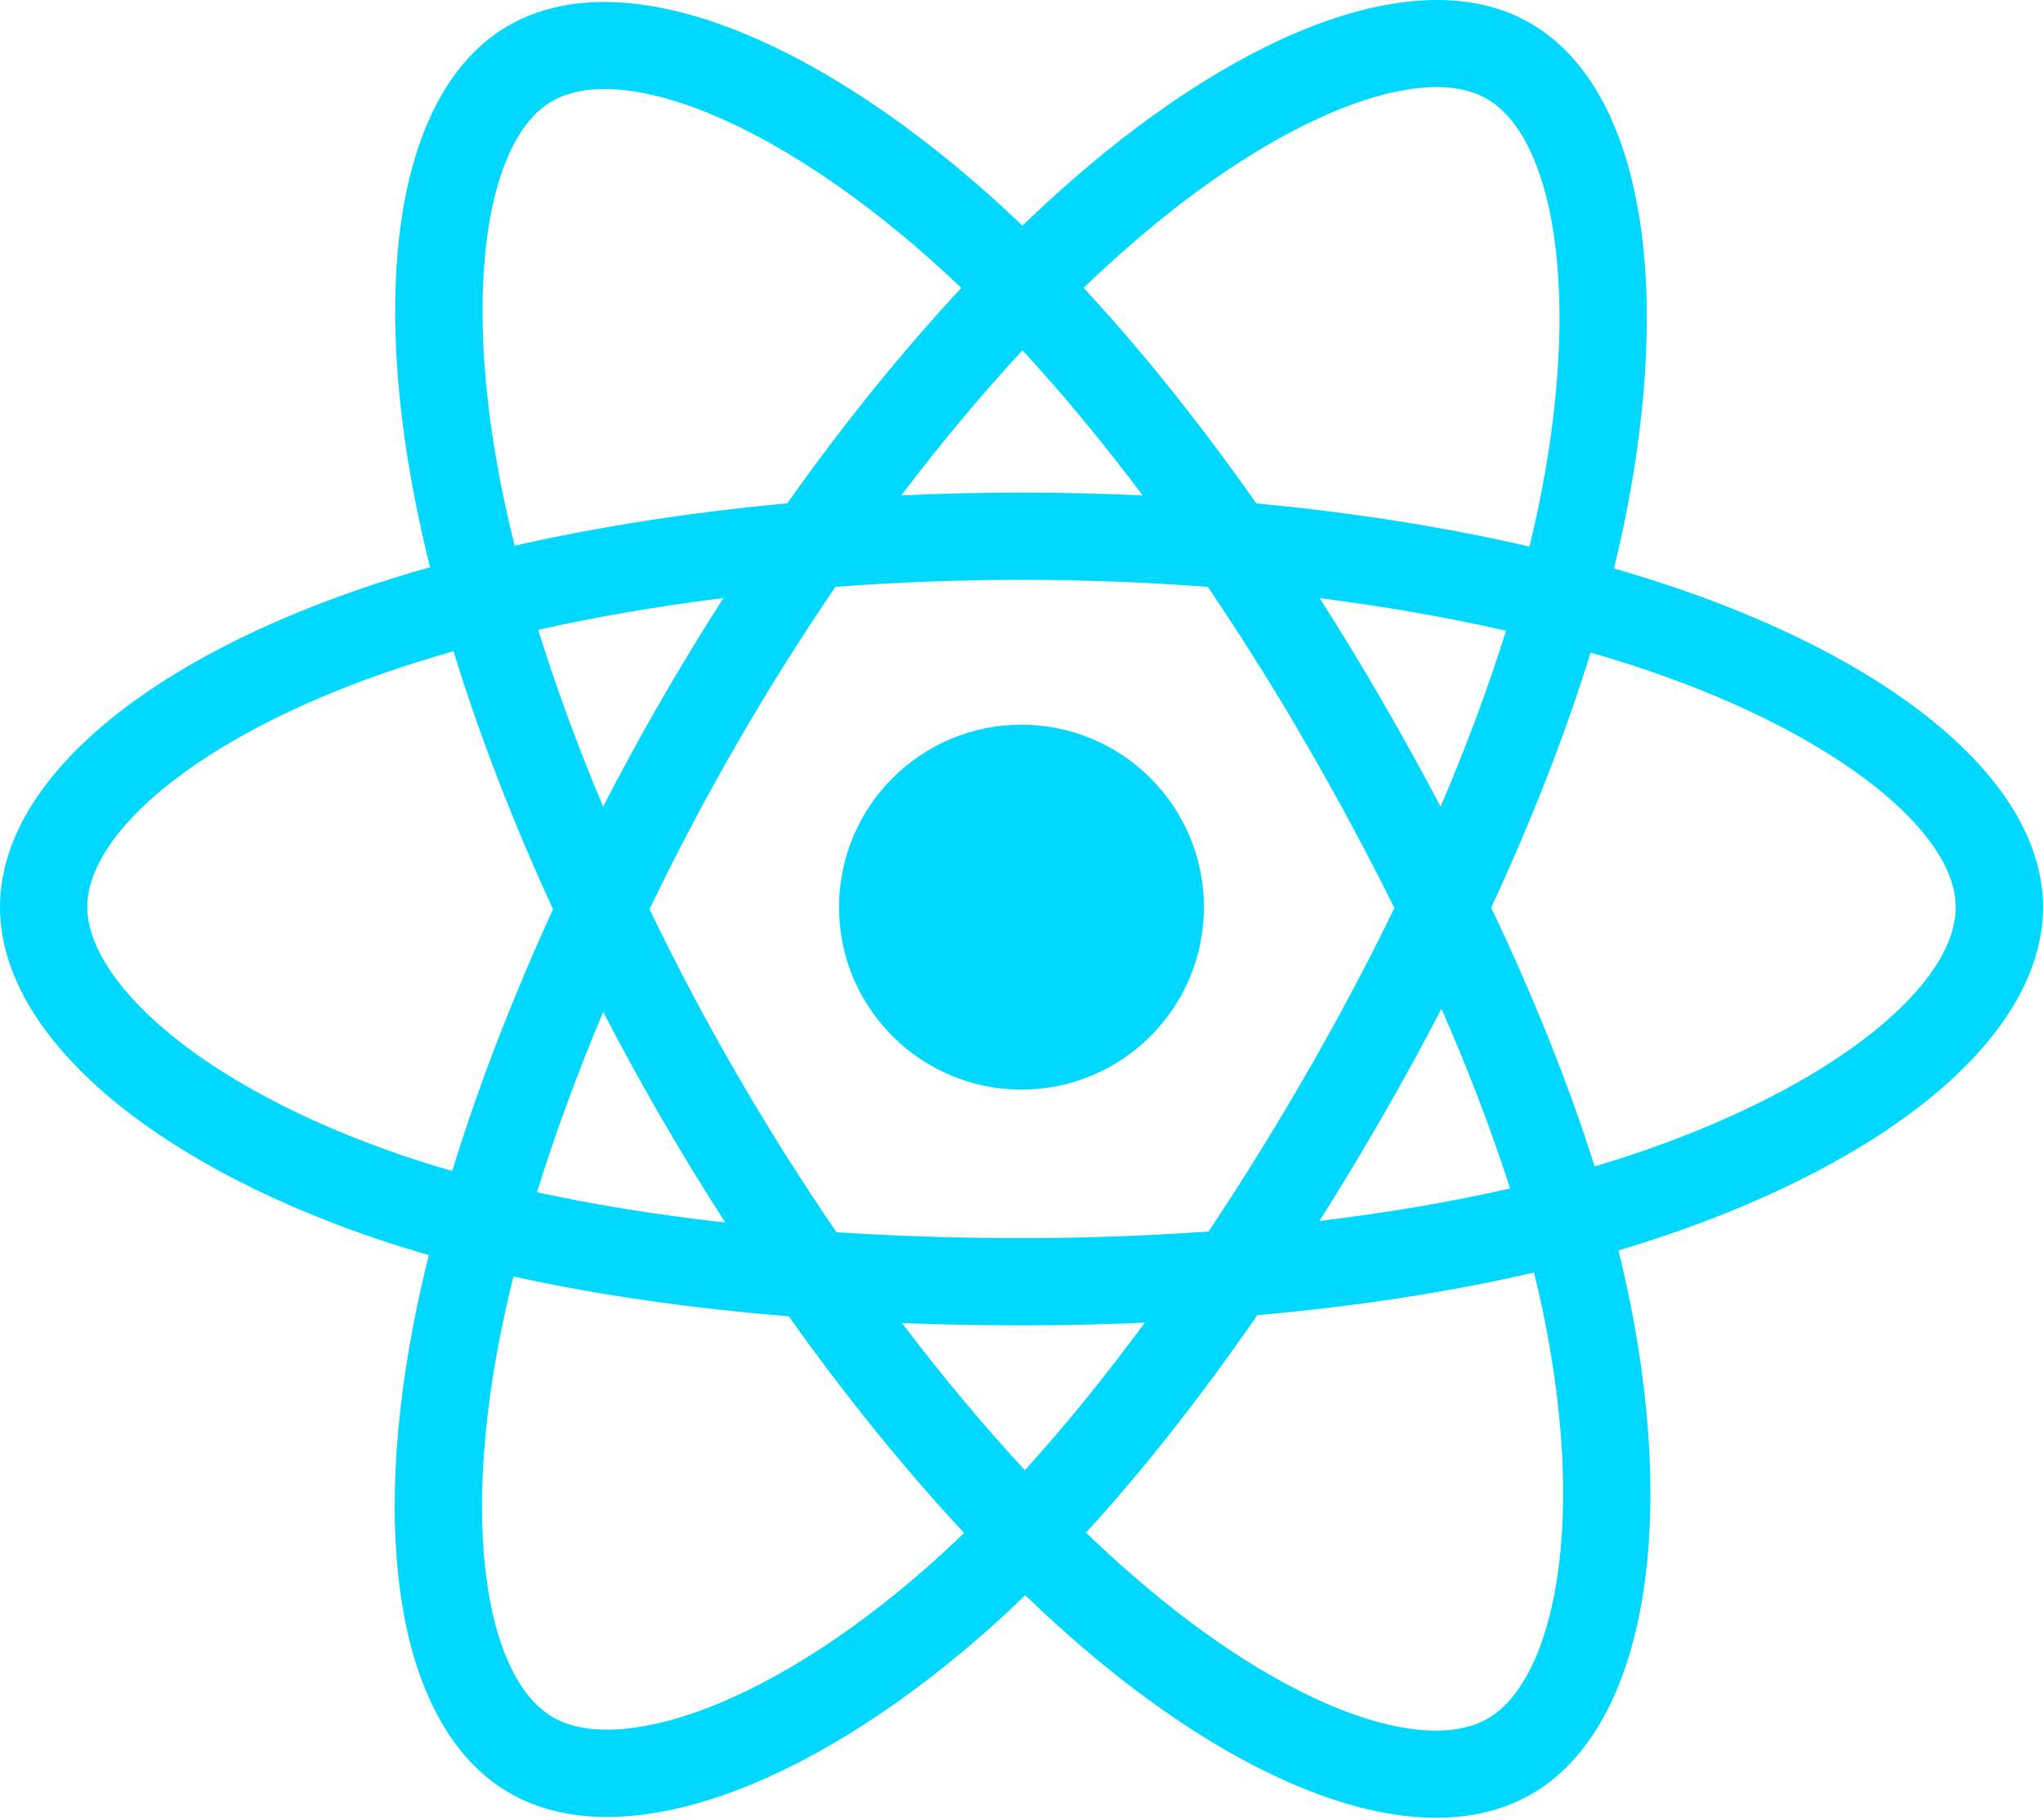
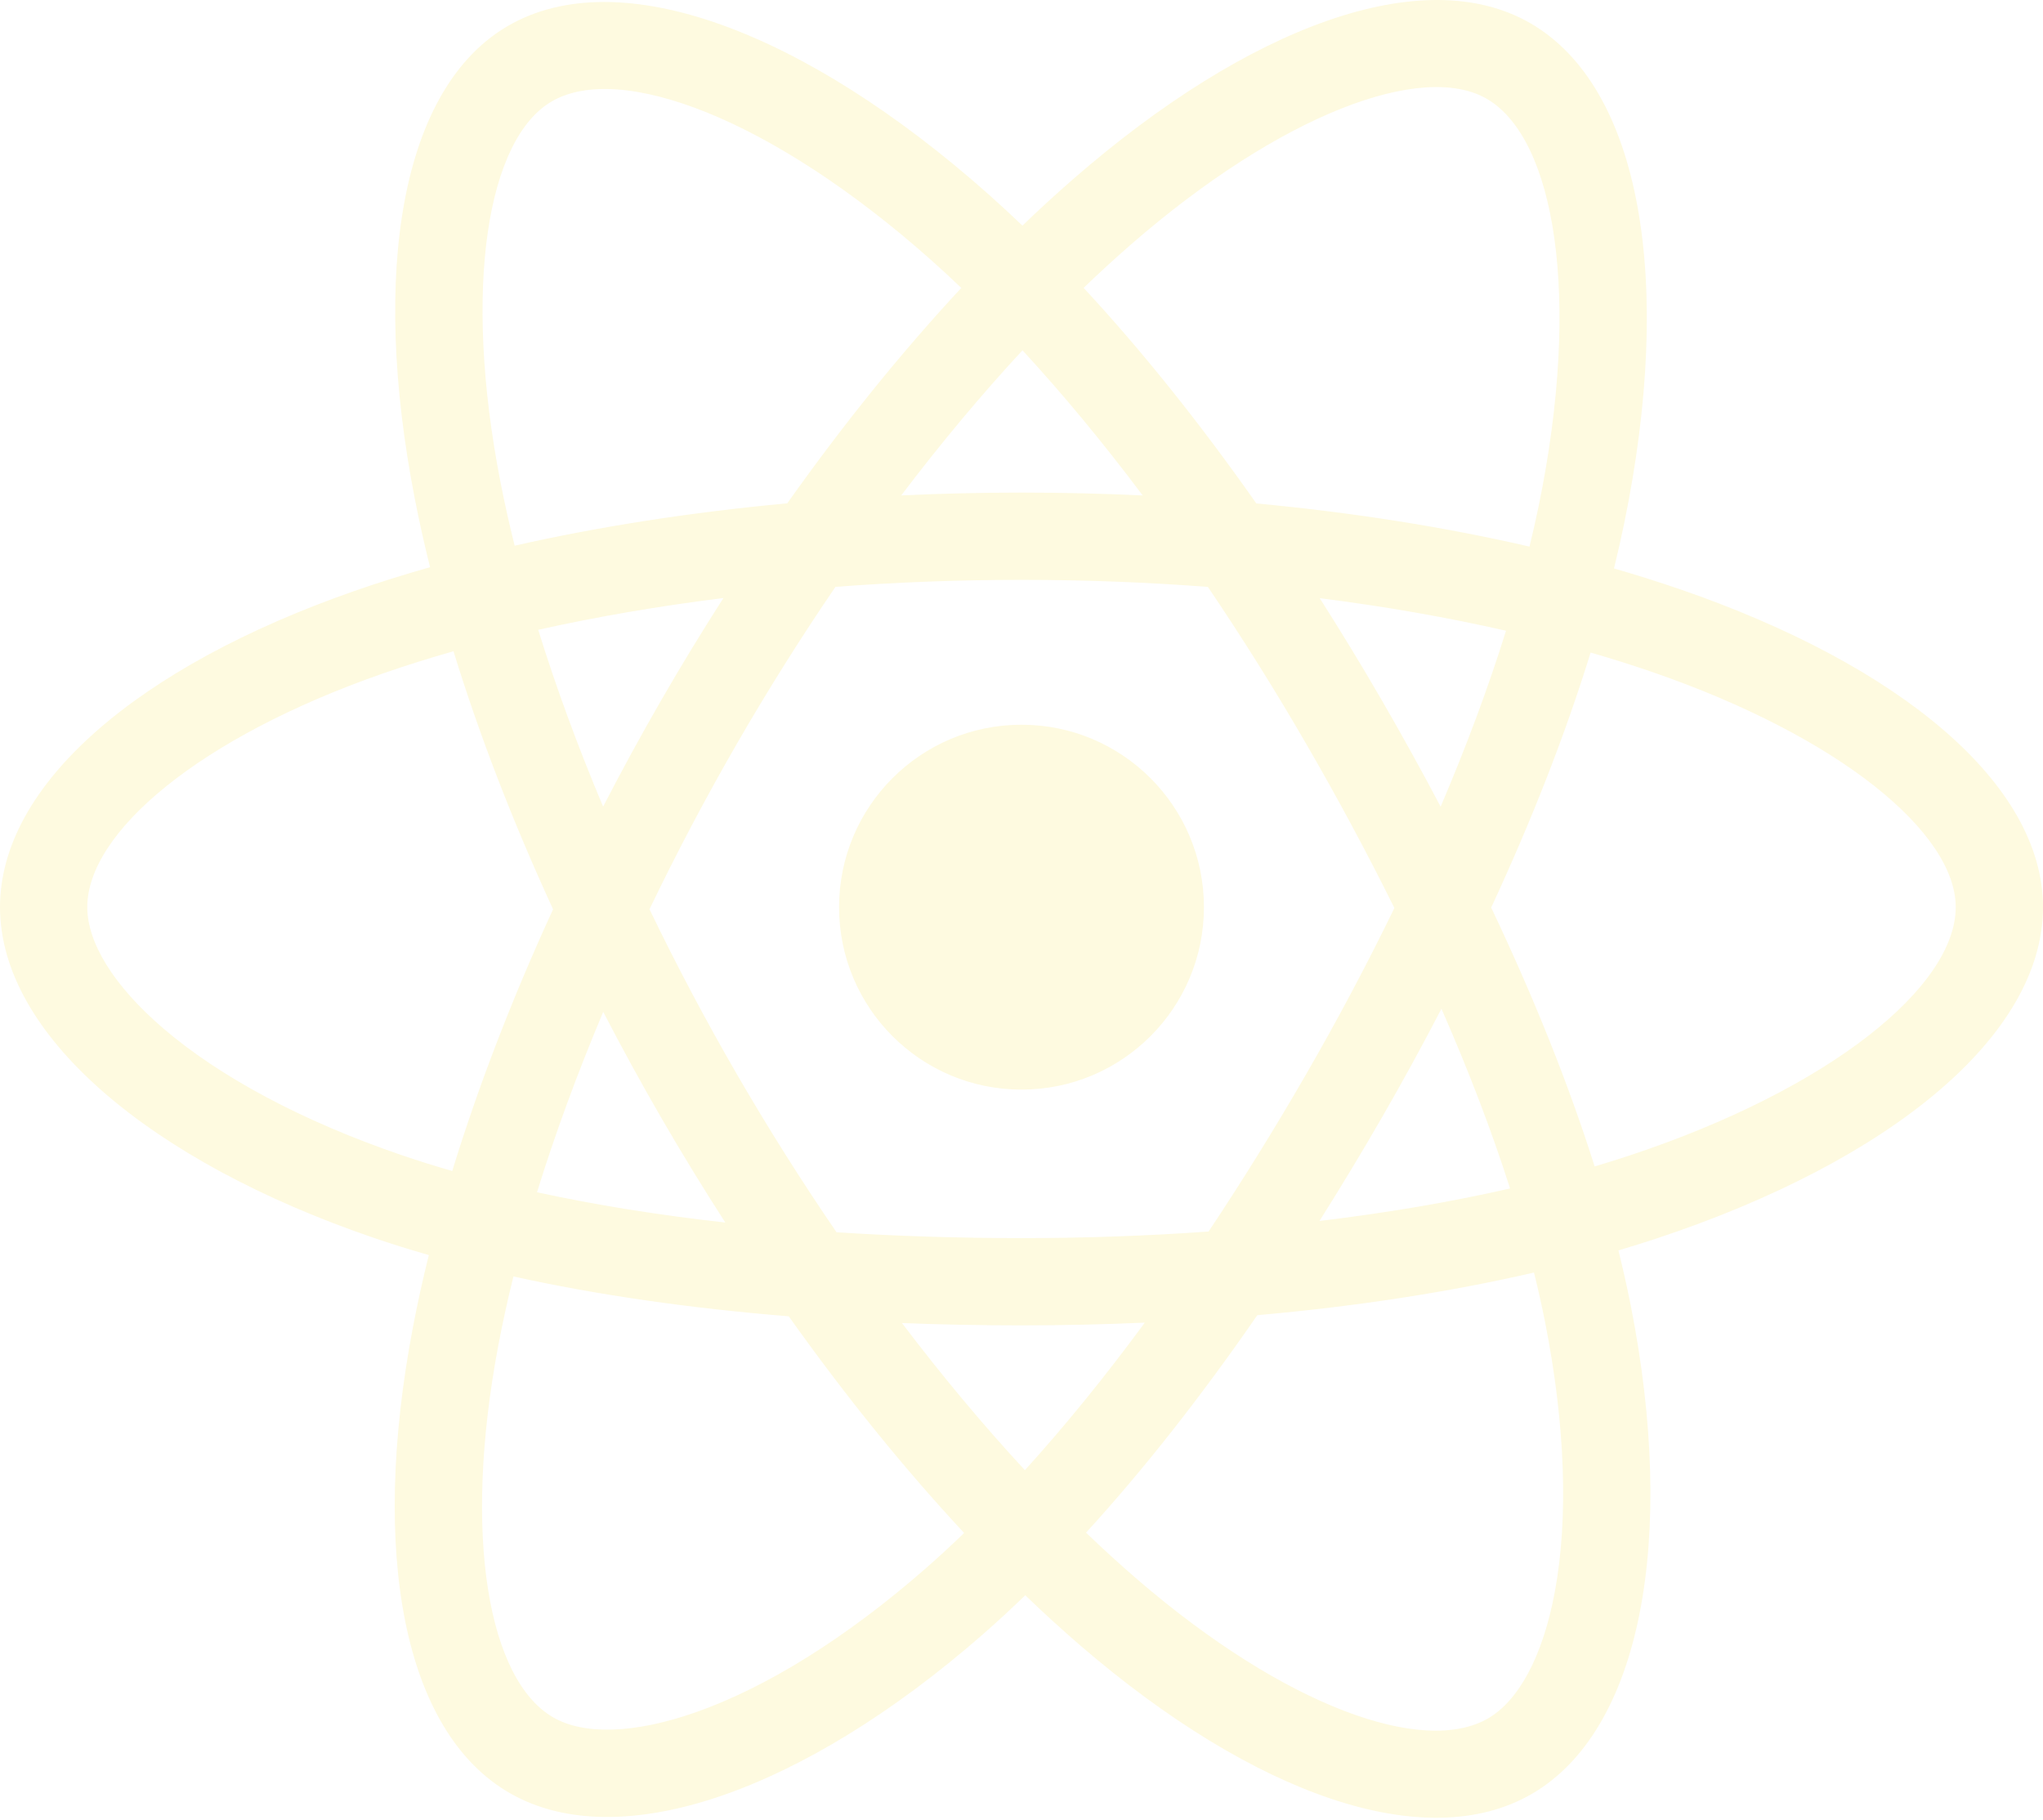
<svg xmlns="http://www.w3.org/2000/svg" aria-hidden="true" role="img" class="iconify iconify--logos" width="35.93" height="32" preserveAspectRatio="xMidYMid meet" viewBox="0 0 256 228">
-   <path fill="#00D8FF" d="M210.483 73.824a171.49 171.49 0 0 0-8.24-2.597c.465-1.9.893-3.777 1.273-5.621c6.238-30.281 2.16-54.676-11.769-62.708c-13.355-7.7-35.196.329-57.254 19.526a171.23 171.23 0 0 0-6.375 5.848a155.866 155.866 0 0 0-4.241-3.917C100.759 3.829 77.587-4.822 63.673 3.233C50.33 10.957 46.379 33.89 51.995 62.588a170.974 170.974 0 0 0 1.892 8.48c-3.28.932-6.445 1.924-9.474 2.98C17.309 83.498 0 98.307 0 113.668c0 15.865 18.582 31.778 46.812 41.427a145.52 145.52 0 0 0 6.921 2.165a167.467 167.467 0 0 0-2.01 9.138c-5.354 28.2-1.173 50.591 12.134 58.266c13.744 7.926 36.812-.22 59.273-19.855a145.567 145.567 0 0 0 5.342-4.923a168.064 168.064 0 0 0 6.92 6.314c21.758 18.722 43.246 26.282 56.54 18.586c13.731-7.949 18.194-32.003 12.4-61.268a145.016 145.016 0 0 0-1.535-6.842c1.62-.48 3.21-.974 4.76-1.488c29.348-9.723 48.443-25.443 48.443-41.52c0-15.417-17.868-30.326-45.517-39.844Zm-6.365 70.984c-1.4.463-2.836.91-4.3 1.345c-3.24-10.257-7.612-21.163-12.963-32.432c5.106-11 9.31-21.767 12.459-31.957c2.619.758 5.16 1.557 7.61 2.4c23.69 8.156 38.14 20.213 38.14 29.504c0 9.896-15.606 22.743-40.946 31.14Zm-10.514 20.834c2.562 12.94 2.927 24.64 1.23 33.787c-1.524 8.219-4.59 13.698-8.382 15.893c-8.067 4.67-25.32-1.4-43.927-17.412a156.726 156.726 0 0 1-6.437-5.87c7.214-7.889 14.423-17.06 21.459-27.246c12.376-1.098 24.068-2.894 34.671-5.345a134.17 134.17 0 0 1 1.386 6.193ZM87.276 214.515c-7.882 2.783-14.16 2.863-17.955.675c-8.075-4.657-11.432-22.636-6.853-46.752a156.923 156.923 0 0 1 1.869-8.499c10.486 2.32 22.093 3.988 34.498 4.994c7.084 9.967 14.501 19.128 21.976 27.15a134.668 134.668 0 0 1-4.877 4.492c-9.933 8.682-19.886 14.842-28.658 17.94ZM50.35 144.747c-12.483-4.267-22.792-9.812-29.858-15.863c-6.35-5.437-9.555-10.836-9.555-15.216c0-9.322 13.897-21.212 37.076-29.293c2.813-.98 5.757-1.905 8.812-2.773c3.204 10.42 7.406 21.315 12.477 32.332c-5.137 11.18-9.399 22.249-12.634 32.792a134.718 134.718 0 0 1-6.318-1.979Zm12.378-84.26c-4.811-24.587-1.616-43.134 6.425-47.789c8.564-4.958 27.502 2.111 47.463 19.835a144.318 144.318 0 0 1 3.841 3.545c-7.438 7.987-14.787 17.08-21.808 26.988c-12.04 1.116-23.565 2.908-34.161 5.309a160.342 160.342 0 0 1-1.76-7.887Zm110.427 27.268a347.8 347.8 0 0 0-7.785-12.803c8.168 1.033 15.994 2.404 23.343 4.08c-2.206 7.072-4.956 14.465-8.193 22.045a381.151 381.151 0 0 0-7.365-13.322Zm-45.032-43.861c5.044 5.465 10.096 11.566 15.065 18.186a322.04 322.04 0 0 0-30.257-.006c4.974-6.559 10.069-12.652 15.192-18.18ZM82.802 87.83a323.167 323.167 0 0 0-7.227 13.238c-3.184-7.553-5.909-14.98-8.134-22.152c7.304-1.634 15.093-2.97 23.209-3.984a321.524 321.524 0 0 0-7.848 12.897Zm8.081 65.352c-8.385-.936-16.291-2.203-23.593-3.793c2.26-7.3 5.045-14.885 8.298-22.6a321.187 321.187 0 0 0 7.257 13.246c2.594 4.48 5.28 8.868 8.038 13.147Zm37.542 31.03c-5.184-5.592-10.354-11.779-15.403-18.433c4.902.192 9.899.29 14.978.29c5.218 0 10.376-.117 15.453-.343c-4.985 6.774-10.018 12.97-15.028 18.486Zm52.198-57.817c3.422 7.8 6.306 15.345 8.596 22.52c-7.422 1.694-15.436 3.058-23.88 4.071a382.417 382.417 0 0 0 7.859-13.026a347.403 347.403 0 0 0 7.425-13.565Zm-16.898 8.101a358.557 358.557 0 0 1-12.281 19.815a329.4 329.4 0 0 1-23.444.823c-7.967 0-15.716-.248-23.178-.732a310.202 310.202 0 0 1-12.513-19.846h.001a307.41 307.41 0 0 1-10.923-20.627a310.278 310.278 0 0 1 10.89-20.637l-.001.001a307.318 307.318 0 0 1 12.413-19.761c7.613-.576 15.42-.876 23.31-.876H128c7.926 0 15.743.303 23.354.883a329.357 329.357 0 0 1 12.335 19.695a358.489 358.489 0 0 1 11.036 20.54a329.472 329.472 0 0 1-11 20.722Zm22.56-122.124c8.572 4.944 11.906 24.881 6.52 51.026c-.344 1.668-.73 3.367-1.15 5.09c-10.622-2.452-22.155-4.275-34.23-5.408c-7.034-10.017-14.323-19.124-21.64-27.008a160.789 160.789 0 0 1 5.888-5.4c18.9-16.447 36.564-22.941 44.612-18.3ZM128 90.808c12.625 0 22.86 10.235 22.86 22.86s-10.235 22.86-22.86 22.86s-22.86-10.235-22.86-22.86s10.235-22.86 22.86-22.86Z" />
+   <path fill="#fefae0" d="M210.483 73.824a171.49 171.49 0 0 0-8.24-2.597c.465-1.9.893-3.777 1.273-5.621c6.238-30.281 2.16-54.676-11.769-62.708c-13.355-7.7-35.196.329-57.254 19.526a171.23 171.23 0 0 0-6.375 5.848a155.866 155.866 0 0 0-4.241-3.917C100.759 3.829 77.587-4.822 63.673 3.233C50.33 10.957 46.379 33.89 51.995 62.588a170.974 170.974 0 0 0 1.892 8.48c-3.28.932-6.445 1.924-9.474 2.98C17.309 83.498 0 98.307 0 113.668c0 15.865 18.582 31.778 46.812 41.427a145.52 145.52 0 0 0 6.921 2.165a167.467 167.467 0 0 0-2.01 9.138c-5.354 28.2-1.173 50.591 12.134 58.266c13.744 7.926 36.812-.22 59.273-19.855a145.567 145.567 0 0 0 5.342-4.923a168.064 168.064 0 0 0 6.92 6.314c21.758 18.722 43.246 26.282 56.54 18.586c13.731-7.949 18.194-32.003 12.4-61.268a145.016 145.016 0 0 0-1.535-6.842c1.62-.48 3.21-.974 4.76-1.488c29.348-9.723 48.443-25.443 48.443-41.52c0-15.417-17.868-30.326-45.517-39.844Zm-6.365 70.984c-1.4.463-2.836.91-4.3 1.345c-3.24-10.257-7.612-21.163-12.963-32.432c5.106-11 9.31-21.767 12.459-31.957c2.619.758 5.16 1.557 7.61 2.4c23.69 8.156 38.14 20.213 38.14 29.504c0 9.896-15.606 22.743-40.946 31.14Zm-10.514 20.834c2.562 12.94 2.927 24.64 1.23 33.787c-1.524 8.219-4.59 13.698-8.382 15.893c-8.067 4.67-25.32-1.4-43.927-17.412a156.726 156.726 0 0 1-6.437-5.87c7.214-7.889 14.423-17.06 21.459-27.246c12.376-1.098 24.068-2.894 34.671-5.345a134.17 134.17 0 0 1 1.386 6.193ZM87.276 214.515c-7.882 2.783-14.16 2.863-17.955.675c-8.075-4.657-11.432-22.636-6.853-46.752a156.923 156.923 0 0 1 1.869-8.499c10.486 2.32 22.093 3.988 34.498 4.994c7.084 9.967 14.501 19.128 21.976 27.15a134.668 134.668 0 0 1-4.877 4.492c-9.933 8.682-19.886 14.842-28.658 17.94ZM50.35 144.747c-12.483-4.267-22.792-9.812-29.858-15.863c-6.35-5.437-9.555-10.836-9.555-15.216c0-9.322 13.897-21.212 37.076-29.293c2.813-.98 5.757-1.905 8.812-2.773c3.204 10.42 7.406 21.315 12.477 32.332c-5.137 11.18-9.399 22.249-12.634 32.792a134.718 134.718 0 0 1-6.318-1.979Zm12.378-84.26c-4.811-24.587-1.616-43.134 6.425-47.789c8.564-4.958 27.502 2.111 47.463 19.835a144.318 144.318 0 0 1 3.841 3.545c-7.438 7.987-14.787 17.08-21.808 26.988c-12.04 1.116-23.565 2.908-34.161 5.309a160.342 160.342 0 0 1-1.76-7.887Zm110.427 27.268a347.8 347.8 0 0 0-7.785-12.803c8.168 1.033 15.994 2.404 23.343 4.08c-2.206 7.072-4.956 14.465-8.193 22.045a381.151 381.151 0 0 0-7.365-13.322Zm-45.032-43.861c5.044 5.465 10.096 11.566 15.065 18.186a322.04 322.04 0 0 0-30.257-.006c4.974-6.559 10.069-12.652 15.192-18.18ZM82.802 87.83a323.167 323.167 0 0 0-7.227 13.238c-3.184-7.553-5.909-14.98-8.134-22.152c7.304-1.634 15.093-2.97 23.209-3.984a321.524 321.524 0 0 0-7.848 12.897Zm8.081 65.352c-8.385-.936-16.291-2.203-23.593-3.793c2.26-7.3 5.045-14.885 8.298-22.6a321.187 321.187 0 0 0 7.257 13.246c2.594 4.48 5.28 8.868 8.038 13.147Zm37.542 31.03c-5.184-5.592-10.354-11.779-15.403-18.433c4.902.192 9.899.29 14.978.29c5.218 0 10.376-.117 15.453-.343c-4.985 6.774-10.018 12.97-15.028 18.486Zm52.198-57.817c3.422 7.8 6.306 15.345 8.596 22.52c-7.422 1.694-15.436 3.058-23.88 4.071a382.417 382.417 0 0 0 7.859-13.026a347.403 347.403 0 0 0 7.425-13.565Zm-16.898 8.101a358.557 358.557 0 0 1-12.281 19.815a329.4 329.4 0 0 1-23.444.823c-7.967 0-15.716-.248-23.178-.732a310.202 310.202 0 0 1-12.513-19.846h.001a307.41 307.41 0 0 1-10.923-20.627a310.278 310.278 0 0 1 10.89-20.637l-.001.001a307.318 307.318 0 0 1 12.413-19.761c7.613-.576 15.42-.876 23.31-.876H128c7.926 0 15.743.303 23.354.883a329.357 329.357 0 0 1 12.335 19.695a358.489 358.489 0 0 1 11.036 20.54a329.472 329.472 0 0 1-11 20.722Zm22.56-122.124c8.572 4.944 11.906 24.881 6.52 51.026c-.344 1.668-.73 3.367-1.15 5.09c-10.622-2.452-22.155-4.275-34.23-5.408c-7.034-10.017-14.323-19.124-21.64-27.008a160.789 160.789 0 0 1 5.888-5.4c18.9-16.447 36.564-22.941 44.612-18.3ZM128 90.808c12.625 0 22.86 10.235 22.86 22.86s-10.235 22.86-22.86 22.86s-22.86-10.235-22.86-22.86s10.235-22.86 22.86-22.86Z" />
</svg>
